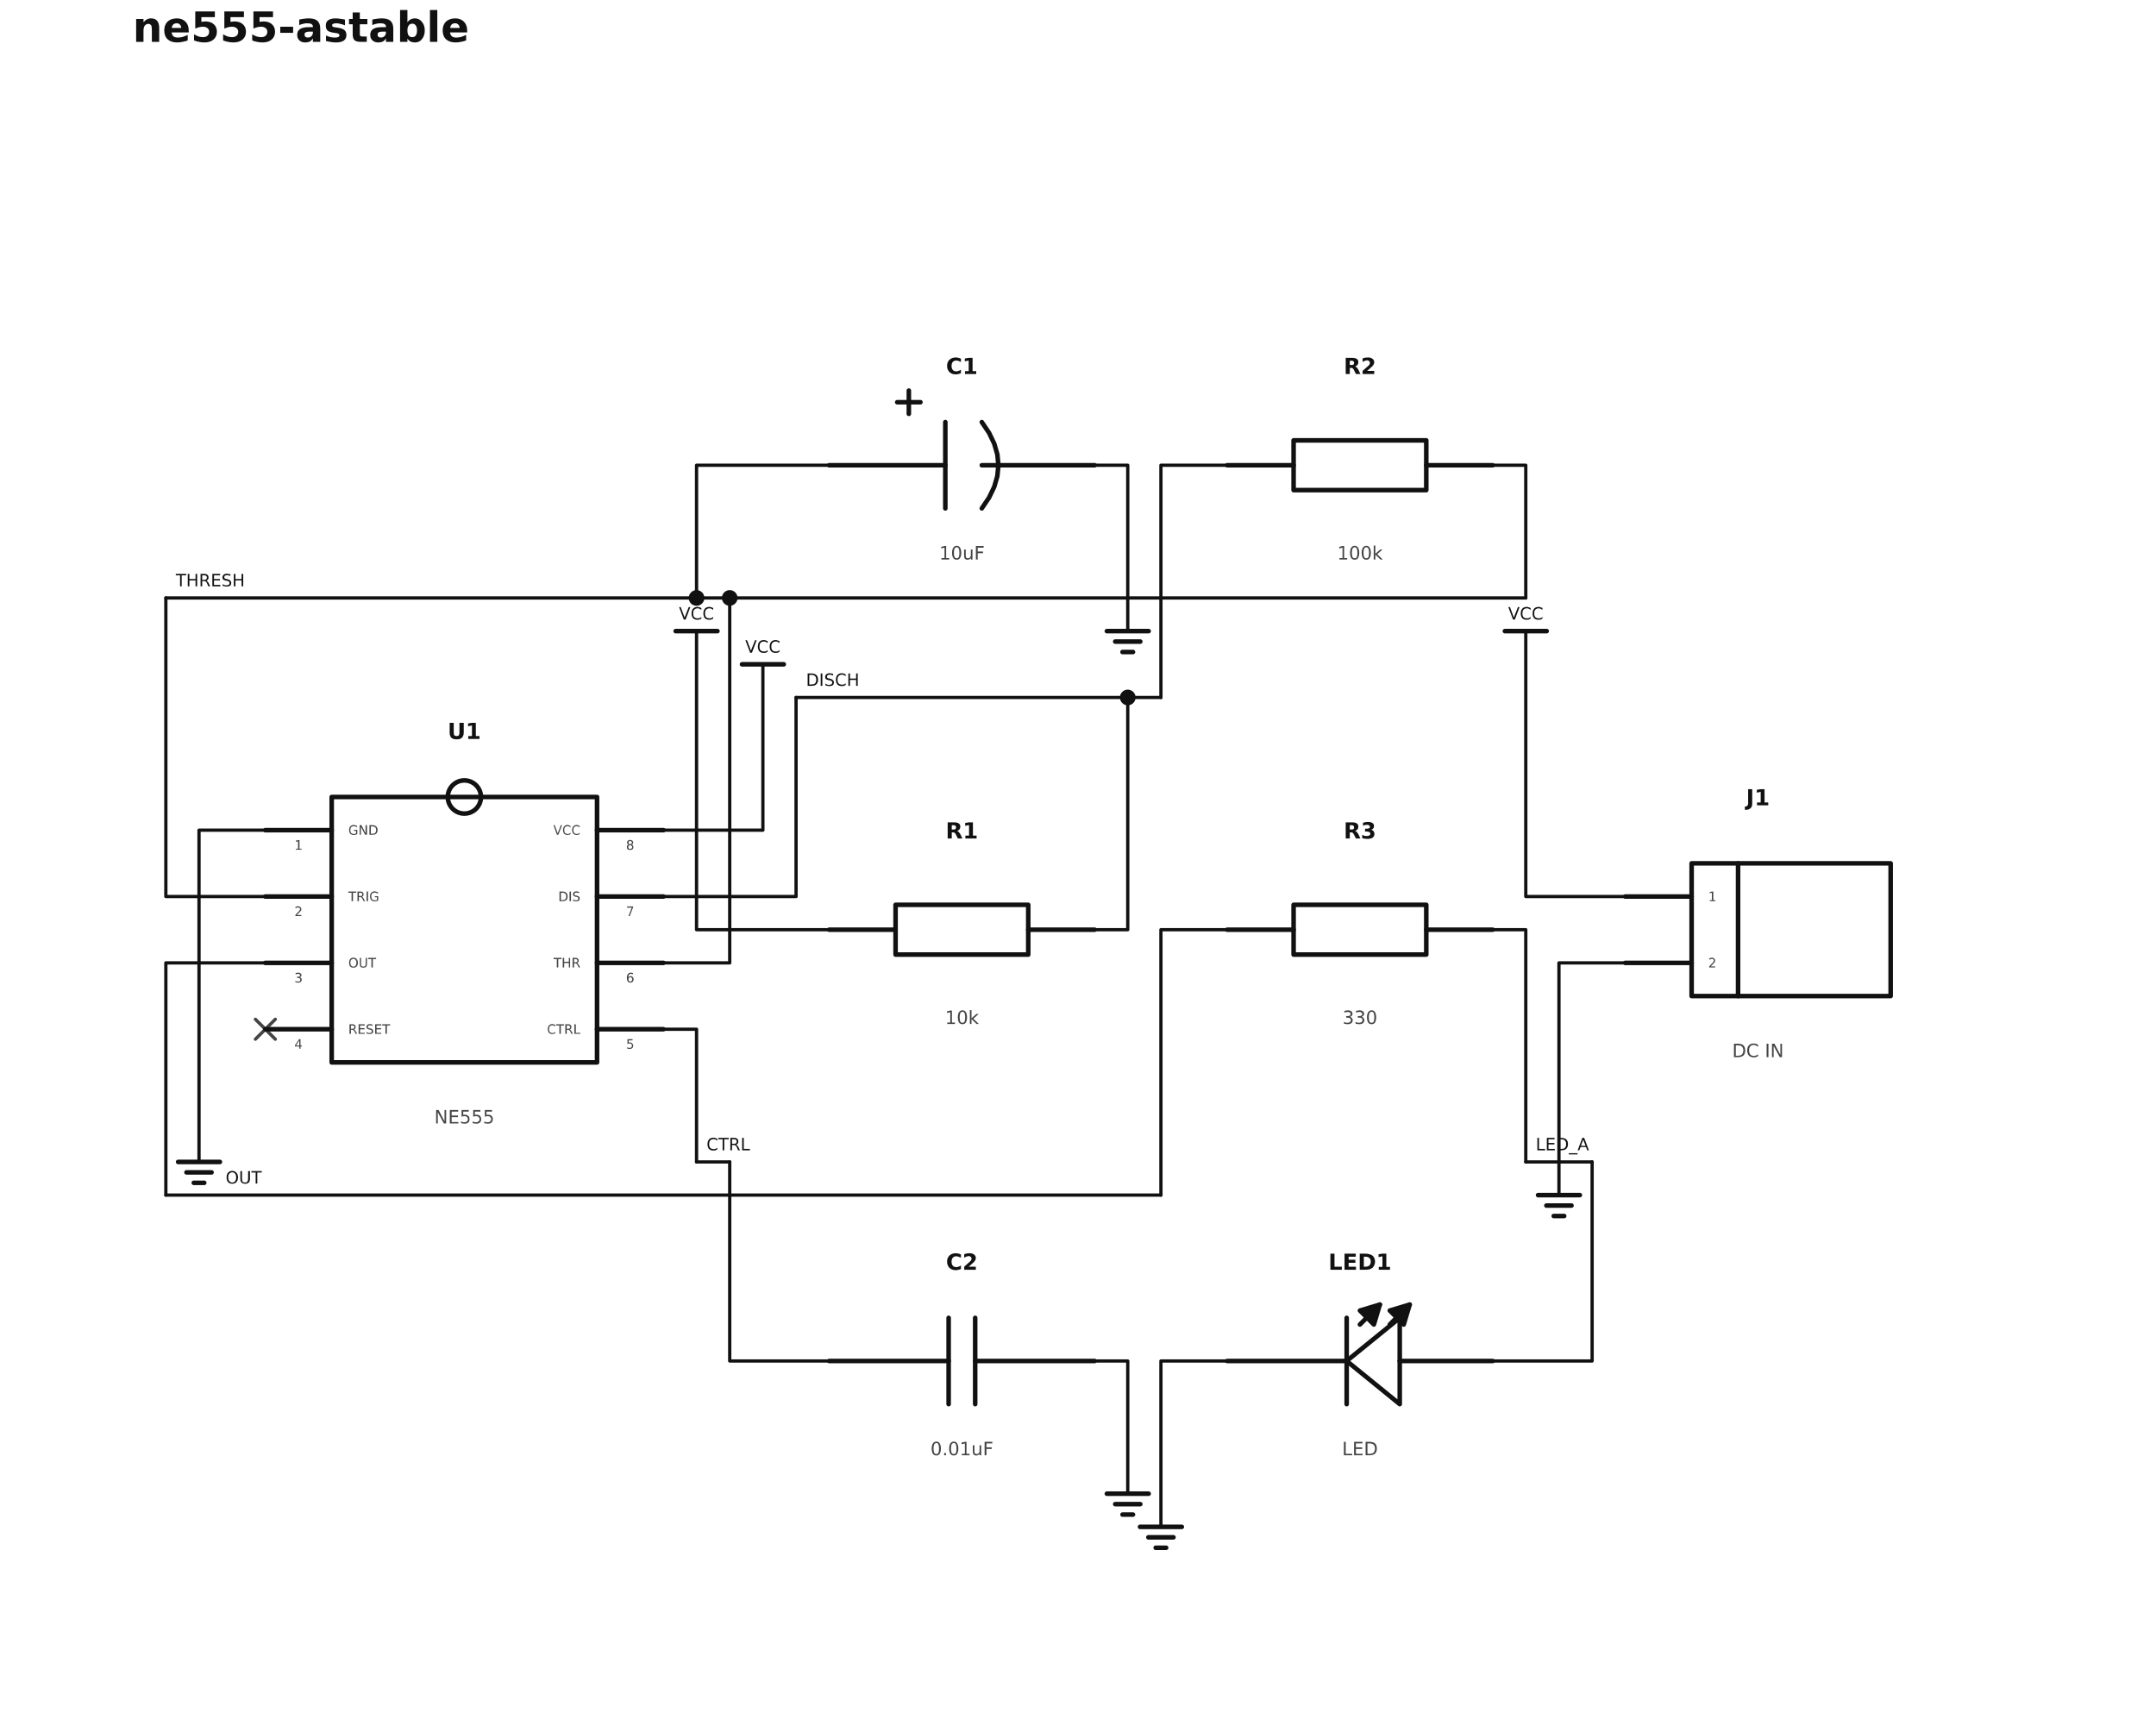
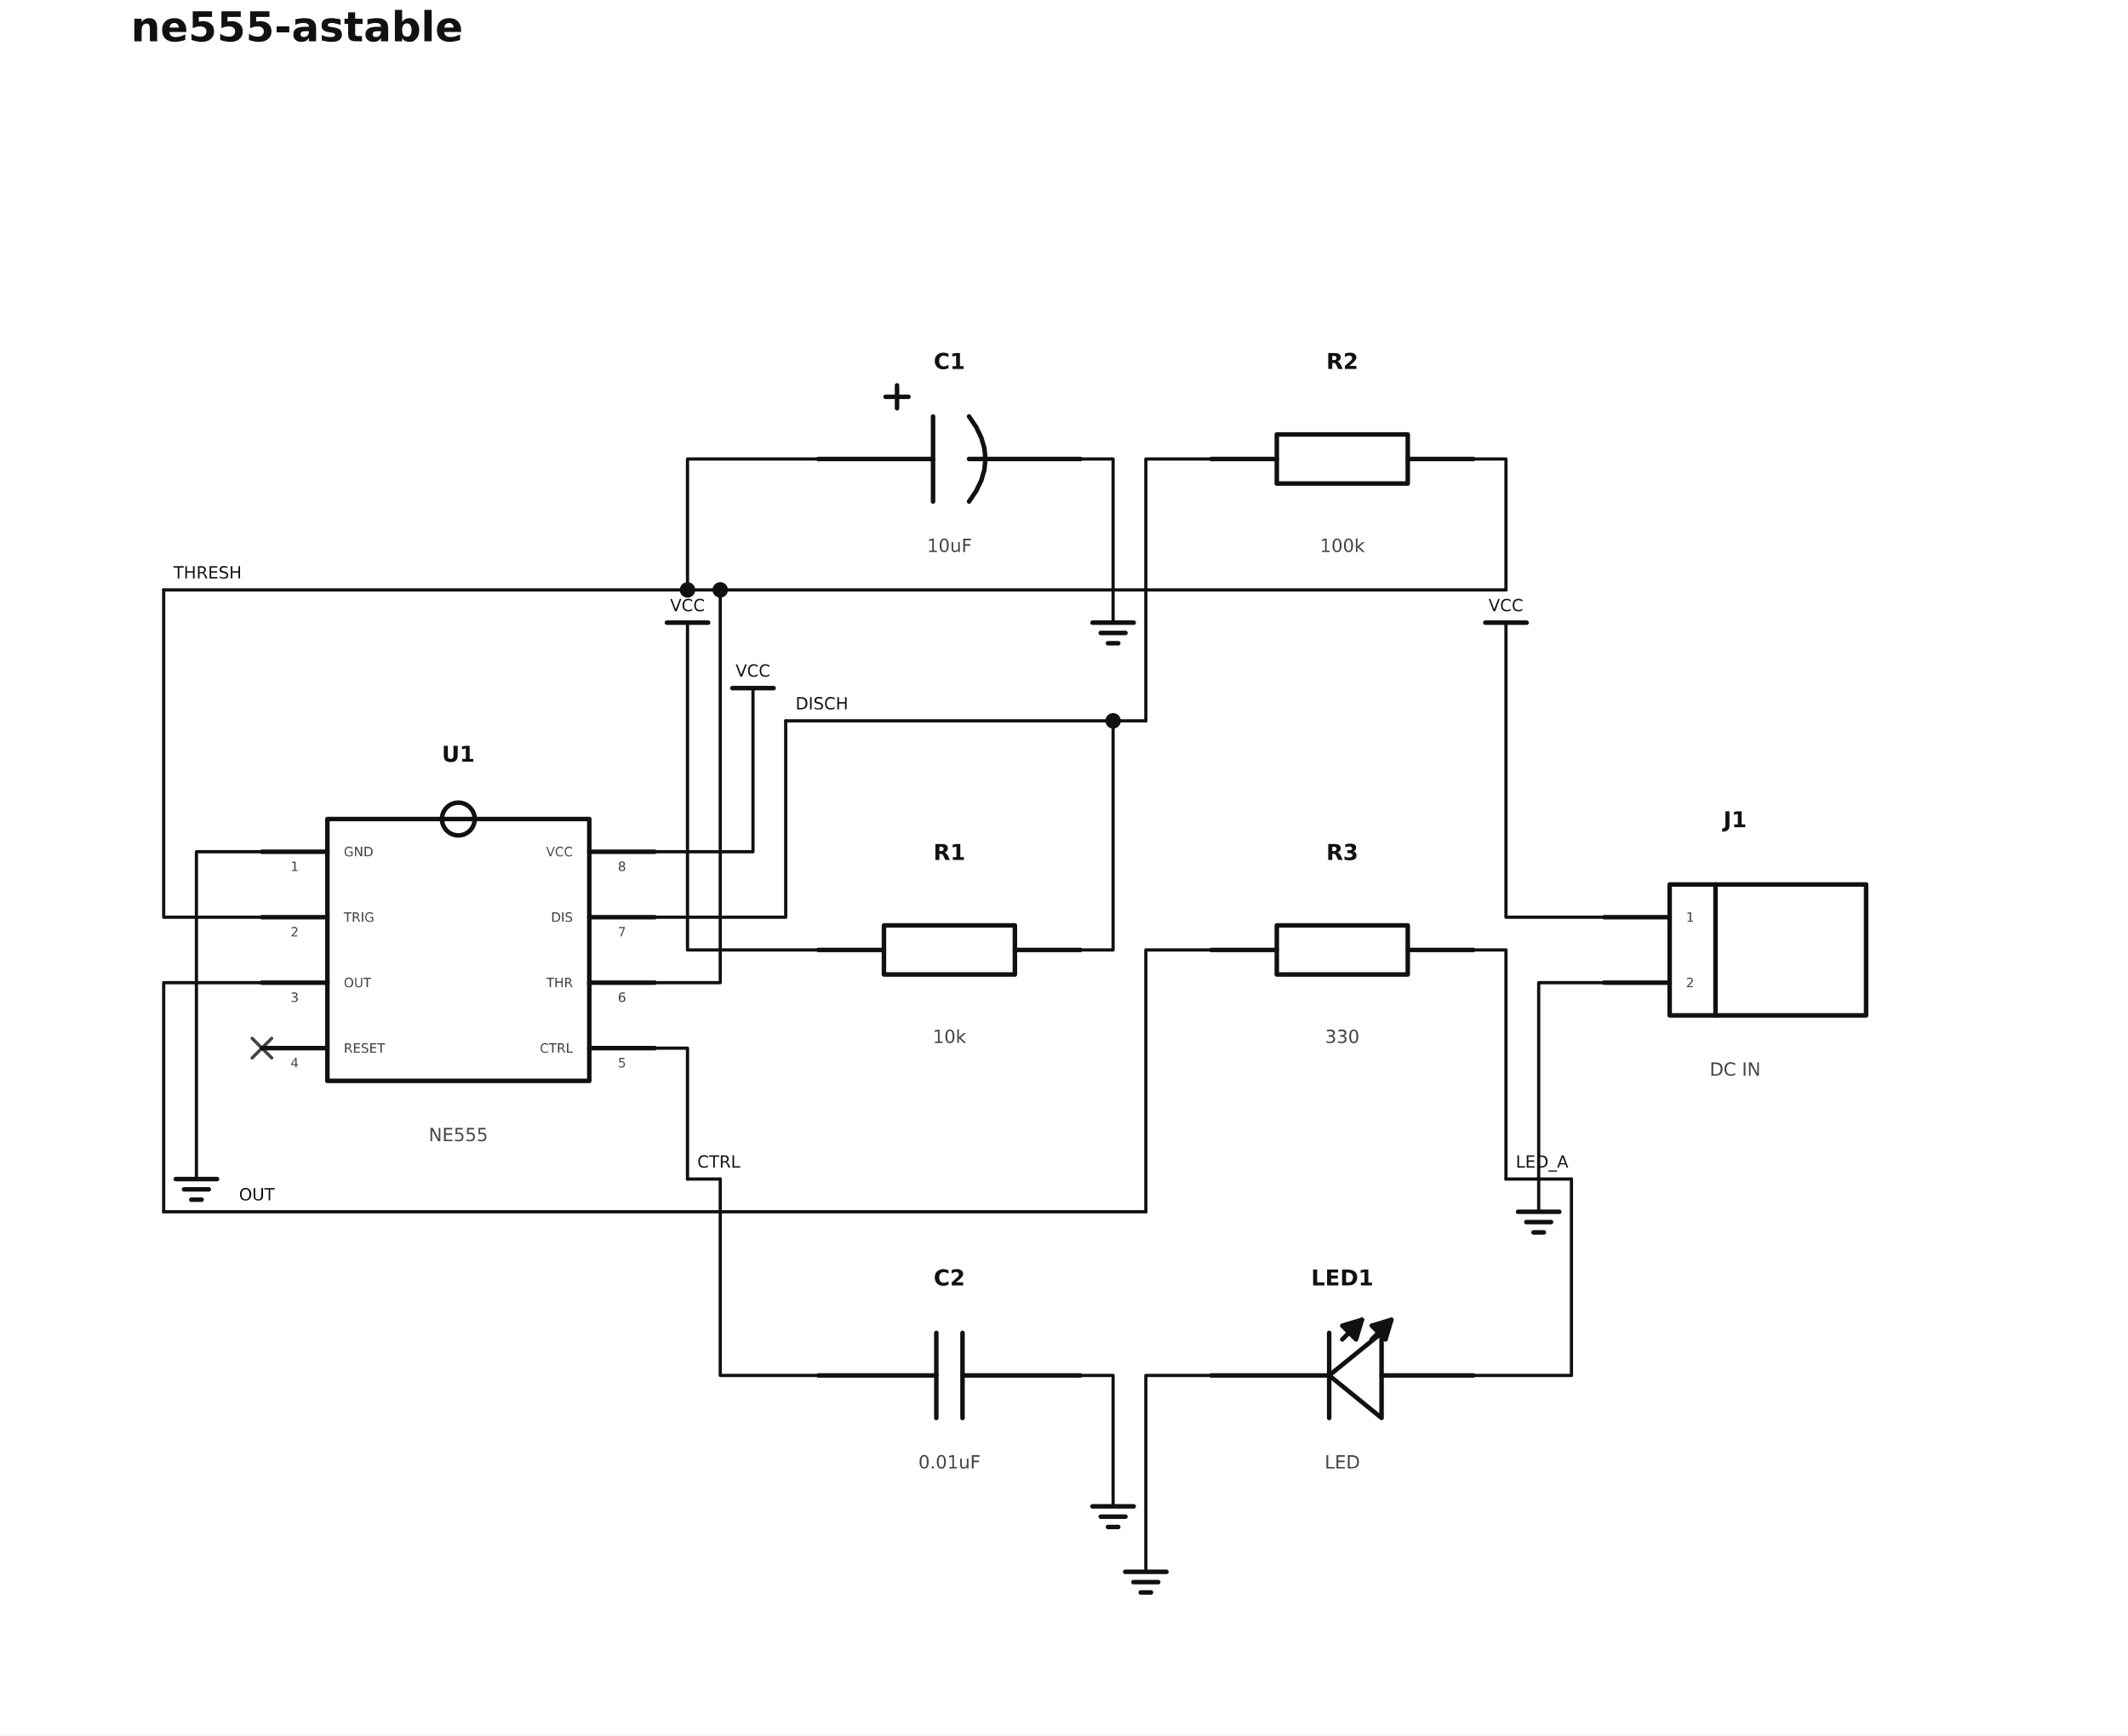
- <svg xmlns="http://www.w3.org/2000/svg" version="1.1" width="165.1mm" height="132.141mm" viewBox="0 -7.68 165.1 132.141">
-   <rect x="0" y="-7.68" width="165.1" height="132.141" fill="#ffffff" />
+ <svg xmlns="http://www.w3.org/2000/svg" version="1.1" width="165.1mm" height="134.68mm" viewBox="0 -7.68 165.1 134.68">
+   <rect x="0" y="-7.68" width="165.1" height="134.68" fill="#ffffff" />
  <text x="10.16" y="-4.48" font-size="3.2" fill="#111111" text-anchor="start" font-family="DejaVu Sans, Helvetica, Arial, sans-serif" font-weight="bold">ne555-astable</text>
  <g stroke-linecap="round" stroke-linejoin="round">
-     <polyline points="20.32,66.04 12.7,66.04 12.7,83.82" fill="none" stroke="#111111" stroke-width="0.25" />
-     <polyline points="93.98,63.5 88.9,63.5 88.9,83.82" fill="none" stroke="#111111" stroke-width="0.25" />
-     <polyline points="12.7,83.82 88.9,83.82" fill="none" stroke="#111111" stroke-width="0.25" />
-     <polyline points="114.3,63.5 116.84,63.5 116.84,81.28" fill="none" stroke="#111111" stroke-width="0.25" />
-     <polyline points="114.3,96.52 121.92,96.52 121.92,81.28" fill="none" stroke="#111111" stroke-width="0.25" />
-     <polyline points="116.84,81.28 121.92,81.28" fill="none" stroke="#111111" stroke-width="0.25" />
-     <polyline points="20.32,60.96 12.7,60.96 12.7,38.1" fill="none" stroke="#111111" stroke-width="0.25" />
-     <polyline points="50.8,66.04 55.88,66.04 55.88,38.1" fill="none" stroke="#111111" stroke-width="0.25" />
+     <polyline points="20.32,68.58 12.7,68.58 12.7,86.36" fill="none" stroke="#111111" stroke-width="0.25" />
+     <polyline points="93.98,66.04 88.9,66.04 88.9,86.36" fill="none" stroke="#111111" stroke-width="0.25" />
+     <polyline points="12.7,86.36 88.9,86.36" fill="none" stroke="#111111" stroke-width="0.25" />
+     <polyline points="114.3,66.04 116.84,66.04 116.84,83.82" fill="none" stroke="#111111" stroke-width="0.25" />
+     <polyline points="114.3,99.06 121.92,99.06 121.92,83.82" fill="none" stroke="#111111" stroke-width="0.25" />
+     <polyline points="116.84,83.82 121.92,83.82" fill="none" stroke="#111111" stroke-width="0.25" />
+     <polyline points="20.32,63.5 12.7,63.5 12.7,38.1" fill="none" stroke="#111111" stroke-width="0.25" />
+     <polyline points="50.8,68.58 55.88,68.58 55.88,38.1" fill="none" stroke="#111111" stroke-width="0.25" />
    <polyline points="114.3,27.94 116.84,27.94 116.84,38.1" fill="none" stroke="#111111" stroke-width="0.25" />
    <polyline points="63.5,27.94 53.34,27.94 53.34,38.1" fill="none" stroke="#111111" stroke-width="0.25" />
    <polyline points="12.7,38.1 116.84,38.1" fill="none" stroke="#111111" stroke-width="0.25" />
-     <polyline points="50.8,60.96 60.96,60.96 60.96,45.72" fill="none" stroke="#111111" stroke-width="0.25" />
-     <polyline points="83.82,63.5 86.36,63.5 86.36,45.72" fill="none" stroke="#111111" stroke-width="0.25" />
-     <polyline points="93.98,27.94 88.9,27.94 88.9,45.72" fill="none" stroke="#111111" stroke-width="0.25" />
-     <polyline points="60.96,45.72 88.9,45.72" fill="none" stroke="#111111" stroke-width="0.25" />
-     <polyline points="50.8,71.12 53.34,71.12 53.34,81.28" fill="none" stroke="#111111" stroke-width="0.25" />
-     <polyline points="63.5,96.52 55.88,96.52 55.88,81.28" fill="none" stroke="#111111" stroke-width="0.25" />
-     <polyline points="53.34,81.28 55.88,81.28" fill="none" stroke="#111111" stroke-width="0.25" />
-     <polyline points="50.8,55.88 58.42,55.88 58.42,43.18" fill="none" stroke="#111111" stroke-width="0.25" />
-     <line x1="56.82" y1="43.18" x2="60.02" y2="43.18" stroke="#111111" stroke-width="0.35" />
-     <polyline points="63.5,63.5 53.34,63.5 53.34,40.64" fill="none" stroke="#111111" stroke-width="0.25" />
+     <polyline points="50.8,63.5 60.96,63.5 60.96,48.26" fill="none" stroke="#111111" stroke-width="0.25" />
+     <polyline points="83.82,66.04 86.36,66.04 86.36,48.26" fill="none" stroke="#111111" stroke-width="0.25" />
+     <polyline points="93.98,27.94 88.9,27.94 88.9,48.26" fill="none" stroke="#111111" stroke-width="0.25" />
+     <polyline points="60.96,48.26 88.9,48.26" fill="none" stroke="#111111" stroke-width="0.25" />
+     <polyline points="50.8,73.66 53.34,73.66 53.34,83.82" fill="none" stroke="#111111" stroke-width="0.25" />
+     <polyline points="63.5,99.06 55.88,99.06 55.88,83.82" fill="none" stroke="#111111" stroke-width="0.25" />
+     <polyline points="53.34,83.82 55.88,83.82" fill="none" stroke="#111111" stroke-width="0.25" />
+     <polyline points="50.8,58.42 58.42,58.42 58.42,45.72" fill="none" stroke="#111111" stroke-width="0.25" />
+     <line x1="56.82" y1="45.72" x2="60.02" y2="45.72" stroke="#111111" stroke-width="0.35" />
+     <polyline points="63.5,66.04 53.34,66.04 53.34,40.64" fill="none" stroke="#111111" stroke-width="0.25" />
    <line x1="51.74" y1="40.64" x2="54.94" y2="40.64" stroke="#111111" stroke-width="0.35" />
-     <polyline points="124.46,60.96 116.84,60.96 116.84,40.64" fill="none" stroke="#111111" stroke-width="0.25" />
+     <polyline points="124.46,63.5 116.84,63.5 116.84,40.64" fill="none" stroke="#111111" stroke-width="0.25" />
    <line x1="115.24" y1="40.64" x2="118.44" y2="40.64" stroke="#111111" stroke-width="0.35" />
-     <polyline points="20.32,55.88 15.24,55.88 15.24,81.28" fill="none" stroke="#111111" stroke-width="0.25" />
-     <line x1="13.64" y1="81.28" x2="16.84" y2="81.28" stroke="#111111" stroke-width="0.35" />
-     <line x1="14.28" y1="82.08" x2="16.2" y2="82.08" stroke="#111111" stroke-width="0.35" />
-     <line x1="14.84" y1="82.88" x2="15.64" y2="82.88" stroke="#111111" stroke-width="0.35" />
+     <polyline points="20.32,58.42 15.24,58.42 15.24,83.82" fill="none" stroke="#111111" stroke-width="0.25" />
+     <line x1="13.64" y1="83.82" x2="16.84" y2="83.82" stroke="#111111" stroke-width="0.35" />
+     <line x1="14.28" y1="84.62" x2="16.2" y2="84.62" stroke="#111111" stroke-width="0.35" />
+     <line x1="14.84" y1="85.42" x2="15.64" y2="85.42" stroke="#111111" stroke-width="0.35" />
    <polyline points="83.82,27.94 86.36,27.94 86.36,40.64" fill="none" stroke="#111111" stroke-width="0.25" />
    <line x1="84.76" y1="40.64" x2="87.96" y2="40.64" stroke="#111111" stroke-width="0.35" />
    <line x1="85.4" y1="41.44" x2="87.32" y2="41.44" stroke="#111111" stroke-width="0.35" />
    <line x1="85.96" y1="42.24" x2="86.76" y2="42.24" stroke="#111111" stroke-width="0.35" />
-     <polyline points="83.82,96.52 86.36,96.52 86.36,106.68" fill="none" stroke="#111111" stroke-width="0.25" />
-     <line x1="84.76" y1="106.68" x2="87.96" y2="106.68" stroke="#111111" stroke-width="0.35" />
-     <line x1="85.4" y1="107.48" x2="87.32" y2="107.48" stroke="#111111" stroke-width="0.35" />
-     <line x1="85.96" y1="108.28" x2="86.76" y2="108.28" stroke="#111111" stroke-width="0.35" />
-     <polyline points="93.98,96.52 88.9,96.52 88.9,109.22" fill="none" stroke="#111111" stroke-width="0.25" />
-     <line x1="87.3" y1="109.22" x2="90.5" y2="109.22" stroke="#111111" stroke-width="0.35" />
-     <line x1="87.94" y1="110.02" x2="89.86" y2="110.02" stroke="#111111" stroke-width="0.35" />
-     <line x1="88.5" y1="110.82" x2="89.3" y2="110.82" stroke="#111111" stroke-width="0.35" />
-     <polyline points="124.46,66.04 119.38,66.04 119.38,83.82" fill="none" stroke="#111111" stroke-width="0.25" />
-     <line x1="117.78" y1="83.82" x2="120.98" y2="83.82" stroke="#111111" stroke-width="0.35" />
-     <line x1="118.42" y1="84.62" x2="120.34" y2="84.62" stroke="#111111" stroke-width="0.35" />
-     <line x1="118.98" y1="85.42" x2="119.78" y2="85.42" stroke="#111111" stroke-width="0.35" />
+     <polyline points="83.82,99.06 86.36,99.06 86.36,109.22" fill="none" stroke="#111111" stroke-width="0.25" />
+     <line x1="84.76" y1="109.22" x2="87.96" y2="109.22" stroke="#111111" stroke-width="0.35" />
+     <line x1="85.4" y1="110.02" x2="87.32" y2="110.02" stroke="#111111" stroke-width="0.35" />
+     <line x1="85.96" y1="110.82" x2="86.76" y2="110.82" stroke="#111111" stroke-width="0.35" />
+     <polyline points="93.98,99.06 88.9,99.06 88.9,114.3" fill="none" stroke="#111111" stroke-width="0.25" />
+     <line x1="87.3" y1="114.3" x2="90.5" y2="114.3" stroke="#111111" stroke-width="0.35" />
+     <line x1="87.94" y1="115.1" x2="89.86" y2="115.1" stroke="#111111" stroke-width="0.35" />
+     <line x1="88.5" y1="115.9" x2="89.3" y2="115.9" stroke="#111111" stroke-width="0.35" />
+     <polyline points="124.46,68.58 119.38,68.58 119.38,86.36" fill="none" stroke="#111111" stroke-width="0.25" />
+     <line x1="117.78" y1="86.36" x2="120.98" y2="86.36" stroke="#111111" stroke-width="0.35" />
+     <line x1="118.42" y1="87.16" x2="120.34" y2="87.16" stroke="#111111" stroke-width="0.35" />
+     <line x1="118.98" y1="87.96" x2="119.78" y2="87.96" stroke="#111111" stroke-width="0.35" />
    <circle cx="55.88" cy="38.1" r="0.6" fill="#111111" />
    <circle cx="53.34" cy="38.1" r="0.6" fill="#111111" />
-     <circle cx="86.36" cy="45.72" r="0.6" fill="#111111" />
-     <line x1="19.558" y1="70.358" x2="21.082" y2="71.882" stroke="#444444" stroke-width="0.25" />
-     <line x1="19.558" y1="71.882" x2="21.082" y2="70.358" stroke="#444444" stroke-width="0.25" />
+     <circle cx="86.36" cy="48.26" r="0.6" fill="#111111" />
+     <line x1="19.558" y1="72.898" x2="21.082" y2="74.422" stroke="#444444" stroke-width="0.25" />
+     <line x1="19.558" y1="74.422" x2="21.082" y2="72.898" stroke="#444444" stroke-width="0.25" />
    <g transform="translate(63.5,22.86)">
      <polyline points="0,5.08 8.89,5.08" fill="none" stroke="#111111" stroke-width="0.35" />
      <polyline points="11.684,5.08 20.32,5.08" fill="none" stroke="#111111" stroke-width="0.35" />
      <polyline points="8.89,1.778 8.89,8.382" fill="none" stroke="#111111" stroke-width="0.35" />
      <polyline points="11.684,1.778 12.24,2.603 12.636,3.429 12.875,4.255 12.954,5.08 12.875,5.905 12.636,6.731 12.24,7.556 11.684,8.382" fill="none" stroke="#111111" stroke-width="0.35" />
      <polyline points="5.207,0.254 6.985,0.254" fill="none" stroke="#111111" stroke-width="0.35" />
      <polyline points="6.096,-0.635 6.096,1.143" fill="none" stroke="#111111" stroke-width="0.35" />
    </g>
-     <g transform="translate(63.5,91.44)">
+     <g transform="translate(63.5,93.98)">
      <polyline points="0,5.08 9.144,5.08" fill="none" stroke="#111111" stroke-width="0.35" />
      <polyline points="11.176,5.08 20.32,5.08" fill="none" stroke="#111111" stroke-width="0.35" />
      <polyline points="9.144,1.778 9.144,8.382" fill="none" stroke="#111111" stroke-width="0.35" />
      <polyline points="11.176,1.778 11.176,8.382" fill="none" stroke="#111111" stroke-width="0.35" />
    </g>
-     <g transform="translate(124.46,55.88)">
+     <g transform="translate(124.46,58.42)">
      <polygon points="5.08,2.54 20.32,2.54 20.32,12.7 5.08,12.7" fill="none" stroke="#111111" stroke-width="0.35" />
      <polyline points="0,5.08 5.08,5.08" fill="none" stroke="#111111" stroke-width="0.35" />
      <polyline points="0,10.16 5.08,10.16" fill="none" stroke="#111111" stroke-width="0.35" />
      <polyline points="8.636,2.54 8.636,12.7" fill="none" stroke="#111111" stroke-width="0.35" />
    </g>
-     <g transform="translate(93.98,91.44)">
+     <g transform="translate(93.98,93.98)">
      <polyline points="0,5.08 9.144,5.08" fill="none" stroke="#111111" stroke-width="0.35" />
      <polyline points="13.208,5.08 20.32,5.08" fill="none" stroke="#111111" stroke-width="0.35" />
      <polyline points="9.144,1.778 9.144,8.382" fill="none" stroke="#111111" stroke-width="0.35" />
      <polygon points="13.208,1.778 13.208,8.382 9.144,5.08" fill="none" stroke="#111111" stroke-width="0.35" />
      <polyline points="10.16,2.286 11.684,0.762" fill="none" stroke="#111111" stroke-width="0.35" />
      <polygon points="11.684,0.762 10.16,1.219 11.227,2.286" fill="#111111" stroke="#111111" stroke-width="0.35" />
      <polyline points="12.446,2.286 13.97,0.762" fill="none" stroke="#111111" stroke-width="0.35" />
      <polygon points="13.97,0.762 12.446,1.219 13.513,2.286" fill="#111111" stroke="#111111" stroke-width="0.35" />
    </g>
-     <g transform="translate(63.5,58.42)">
+     <g transform="translate(63.5,60.96)">
      <polyline points="0,5.08 5.08,5.08" fill="none" stroke="#111111" stroke-width="0.35" />
      <polyline points="15.24,5.08 20.32,5.08" fill="none" stroke="#111111" stroke-width="0.35" />
      <polygon points="5.08,3.175 15.24,3.175 15.24,6.985 5.08,6.985" fill="none" stroke="#111111" stroke-width="0.35" />
    </g>
    <g transform="translate(93.98,22.86)">
      <polyline points="0,5.08 5.08,5.08" fill="none" stroke="#111111" stroke-width="0.35" />
      <polyline points="15.24,5.08 20.32,5.08" fill="none" stroke="#111111" stroke-width="0.35" />
      <polygon points="5.08,3.175 15.24,3.175 15.24,6.985 5.08,6.985" fill="none" stroke="#111111" stroke-width="0.35" />
    </g>
-     <g transform="translate(93.98,58.42)">
+     <g transform="translate(93.98,60.96)">
      <polyline points="0,5.08 5.08,5.08" fill="none" stroke="#111111" stroke-width="0.35" />
      <polyline points="15.24,5.08 20.32,5.08" fill="none" stroke="#111111" stroke-width="0.35" />
      <polygon points="5.08,3.175 15.24,3.175 15.24,6.985 5.08,6.985" fill="none" stroke="#111111" stroke-width="0.35" />
    </g>
-     <g transform="translate(20.32,50.8)">
+     <g transform="translate(20.32,53.34)">
      <polygon points="5.08,2.54 25.4,2.54 25.4,22.86 5.08,22.86" fill="none" stroke="#111111" stroke-width="0.35" />
      <polyline points="0,5.08 5.08,5.08" fill="none" stroke="#111111" stroke-width="0.35" />
      <polyline points="0,10.16 5.08,10.16" fill="none" stroke="#111111" stroke-width="0.35" />
      <polyline points="0,15.24 5.08,15.24" fill="none" stroke="#111111" stroke-width="0.35" />
      <polyline points="0,20.32 5.08,20.32" fill="none" stroke="#111111" stroke-width="0.35" />
      <polyline points="25.4,5.08 30.48,5.08" fill="none" stroke="#111111" stroke-width="0.35" />
      <polyline points="25.4,10.16 30.48,10.16" fill="none" stroke="#111111" stroke-width="0.35" />
      <polyline points="25.4,15.24 30.48,15.24" fill="none" stroke="#111111" stroke-width="0.35" />
      <polyline points="25.4,20.32 30.48,20.32" fill="none" stroke="#111111" stroke-width="0.35" />
      <circle cx="15.24" cy="2.54" r="1.27" fill="none" stroke="#111111" stroke-width="0.35" />
    </g>
  </g>
  <text x="73.66" y="20.955" font-size="1.7" fill="#111111" text-anchor="middle" font-family="DejaVu Sans, Helvetica, Arial, sans-serif" font-weight="bold">C1</text>
  <text x="73.66" y="35.156" font-size="1.4" fill="#444444" text-anchor="middle" font-family="DejaVu Sans, Helvetica, Arial, sans-serif">10uF</text>
-   <text x="73.66" y="89.535" font-size="1.7" fill="#111111" text-anchor="middle" font-family="DejaVu Sans, Helvetica, Arial, sans-serif" font-weight="bold">C2</text>
-   <text x="73.66" y="103.736" font-size="1.4" fill="#444444" text-anchor="middle" font-family="DejaVu Sans, Helvetica, Arial, sans-serif">0.01uF</text>
-   <text x="134.62" y="53.975" font-size="1.7" fill="#111111" text-anchor="middle" font-family="DejaVu Sans, Helvetica, Arial, sans-serif" font-weight="bold">J1</text>
-   <text x="134.62" y="73.256" font-size="1.4" fill="#444444" text-anchor="middle" font-family="DejaVu Sans, Helvetica, Arial, sans-serif">DC IN</text>
-   <text x="130.81" y="61.31" font-size="1" fill="#444444" text-anchor="start" font-family="DejaVu Sans, Helvetica, Arial, sans-serif">1</text>
-   <text x="130.81" y="66.39" font-size="1" fill="#444444" text-anchor="start" font-family="DejaVu Sans, Helvetica, Arial, sans-serif">2</text>
-   <text x="104.14" y="89.535" font-size="1.7" fill="#111111" text-anchor="middle" font-family="DejaVu Sans, Helvetica, Arial, sans-serif" font-weight="bold">LED1</text>
-   <text x="104.14" y="103.736" font-size="1.4" fill="#444444" text-anchor="middle" font-family="DejaVu Sans, Helvetica, Arial, sans-serif">LED</text>
-   <text x="73.66" y="56.515" font-size="1.7" fill="#111111" text-anchor="middle" font-family="DejaVu Sans, Helvetica, Arial, sans-serif" font-weight="bold">R1</text>
-   <text x="73.66" y="70.716" font-size="1.4" fill="#444444" text-anchor="middle" font-family="DejaVu Sans, Helvetica, Arial, sans-serif">10k</text>
+   <text x="73.66" y="92.075" font-size="1.7" fill="#111111" text-anchor="middle" font-family="DejaVu Sans, Helvetica, Arial, sans-serif" font-weight="bold">C2</text>
+   <text x="73.66" y="106.276" font-size="1.4" fill="#444444" text-anchor="middle" font-family="DejaVu Sans, Helvetica, Arial, sans-serif">0.01uF</text>
+   <text x="134.62" y="56.515" font-size="1.7" fill="#111111" text-anchor="middle" font-family="DejaVu Sans, Helvetica, Arial, sans-serif" font-weight="bold">J1</text>
+   <text x="134.62" y="75.796" font-size="1.4" fill="#444444" text-anchor="middle" font-family="DejaVu Sans, Helvetica, Arial, sans-serif">DC IN</text>
+   <text x="130.81" y="63.85" font-size="1" fill="#444444" text-anchor="start" font-family="DejaVu Sans, Helvetica, Arial, sans-serif">1</text>
+   <text x="130.81" y="68.93" font-size="1" fill="#444444" text-anchor="start" font-family="DejaVu Sans, Helvetica, Arial, sans-serif">2</text>
+   <text x="104.14" y="92.075" font-size="1.7" fill="#111111" text-anchor="middle" font-family="DejaVu Sans, Helvetica, Arial, sans-serif" font-weight="bold">LED1</text>
+   <text x="104.14" y="106.276" font-size="1.4" fill="#444444" text-anchor="middle" font-family="DejaVu Sans, Helvetica, Arial, sans-serif">LED</text>
+   <text x="73.66" y="59.055" font-size="1.7" fill="#111111" text-anchor="middle" font-family="DejaVu Sans, Helvetica, Arial, sans-serif" font-weight="bold">R1</text>
+   <text x="73.66" y="73.256" font-size="1.4" fill="#444444" text-anchor="middle" font-family="DejaVu Sans, Helvetica, Arial, sans-serif">10k</text>
  <text x="104.14" y="20.955" font-size="1.7" fill="#111111" text-anchor="middle" font-family="DejaVu Sans, Helvetica, Arial, sans-serif" font-weight="bold">R2</text>
  <text x="104.14" y="35.156" font-size="1.4" fill="#444444" text-anchor="middle" font-family="DejaVu Sans, Helvetica, Arial, sans-serif">100k</text>
-   <text x="104.14" y="56.515" font-size="1.7" fill="#111111" text-anchor="middle" font-family="DejaVu Sans, Helvetica, Arial, sans-serif" font-weight="bold">R3</text>
-   <text x="104.14" y="70.716" font-size="1.4" fill="#444444" text-anchor="middle" font-family="DejaVu Sans, Helvetica, Arial, sans-serif">330</text>
-   <text x="35.56" y="48.895" font-size="1.7" fill="#111111" text-anchor="middle" font-family="DejaVu Sans, Helvetica, Arial, sans-serif" font-weight="bold">U1</text>
-   <text x="35.56" y="78.336" font-size="1.4" fill="#444444" text-anchor="middle" font-family="DejaVu Sans, Helvetica, Arial, sans-serif">NE555</text>
-   <text x="26.67" y="56.23" font-size="1" fill="#444444" text-anchor="start" font-family="DejaVu Sans, Helvetica, Arial, sans-serif">GND</text>
-   <text x="22.86" y="57.373" font-size="1" fill="#444444" text-anchor="middle" font-family="DejaVu Sans, Helvetica, Arial, sans-serif">1</text>
-   <text x="26.67" y="61.31" font-size="1" fill="#444444" text-anchor="start" font-family="DejaVu Sans, Helvetica, Arial, sans-serif">TRIG</text>
-   <text x="22.86" y="62.453" font-size="1" fill="#444444" text-anchor="middle" font-family="DejaVu Sans, Helvetica, Arial, sans-serif">2</text>
-   <text x="26.67" y="66.39" font-size="1" fill="#444444" text-anchor="start" font-family="DejaVu Sans, Helvetica, Arial, sans-serif">OUT</text>
-   <text x="22.86" y="67.533" font-size="1" fill="#444444" text-anchor="middle" font-family="DejaVu Sans, Helvetica, Arial, sans-serif">3</text>
-   <text x="26.67" y="71.47" font-size="1" fill="#444444" text-anchor="start" font-family="DejaVu Sans, Helvetica, Arial, sans-serif">RESET</text>
-   <text x="22.86" y="72.613" font-size="1" fill="#444444" text-anchor="middle" font-family="DejaVu Sans, Helvetica, Arial, sans-serif">4</text>
-   <text x="44.45" y="56.23" font-size="1" fill="#444444" text-anchor="end" font-family="DejaVu Sans, Helvetica, Arial, sans-serif">VCC</text>
-   <text x="48.26" y="57.373" font-size="1" fill="#444444" text-anchor="middle" font-family="DejaVu Sans, Helvetica, Arial, sans-serif">8</text>
-   <text x="44.45" y="61.31" font-size="1" fill="#444444" text-anchor="end" font-family="DejaVu Sans, Helvetica, Arial, sans-serif">DIS</text>
-   <text x="48.26" y="62.453" font-size="1" fill="#444444" text-anchor="middle" font-family="DejaVu Sans, Helvetica, Arial, sans-serif">7</text>
-   <text x="44.45" y="66.39" font-size="1" fill="#444444" text-anchor="end" font-family="DejaVu Sans, Helvetica, Arial, sans-serif">THR</text>
-   <text x="48.26" y="67.533" font-size="1" fill="#444444" text-anchor="middle" font-family="DejaVu Sans, Helvetica, Arial, sans-serif">6</text>
-   <text x="44.45" y="71.47" font-size="1" fill="#444444" text-anchor="end" font-family="DejaVu Sans, Helvetica, Arial, sans-serif">CTRL</text>
-   <text x="48.26" y="72.613" font-size="1" fill="#444444" text-anchor="middle" font-family="DejaVu Sans, Helvetica, Arial, sans-serif">5</text>
-   <text x="58.42" y="42.291" font-size="1.3" fill="#111111" text-anchor="middle" font-family="DejaVu Sans, Helvetica, Arial, sans-serif">VCC</text>
+   <text x="104.14" y="59.055" font-size="1.7" fill="#111111" text-anchor="middle" font-family="DejaVu Sans, Helvetica, Arial, sans-serif" font-weight="bold">R3</text>
+   <text x="104.14" y="73.256" font-size="1.4" fill="#444444" text-anchor="middle" font-family="DejaVu Sans, Helvetica, Arial, sans-serif">330</text>
+   <text x="35.56" y="51.435" font-size="1.7" fill="#111111" text-anchor="middle" font-family="DejaVu Sans, Helvetica, Arial, sans-serif" font-weight="bold">U1</text>
+   <text x="35.56" y="80.876" font-size="1.4" fill="#444444" text-anchor="middle" font-family="DejaVu Sans, Helvetica, Arial, sans-serif">NE555</text>
+   <text x="26.67" y="58.77" font-size="1" fill="#444444" text-anchor="start" font-family="DejaVu Sans, Helvetica, Arial, sans-serif">GND</text>
+   <text x="22.86" y="59.913" font-size="1" fill="#444444" text-anchor="middle" font-family="DejaVu Sans, Helvetica, Arial, sans-serif">1</text>
+   <text x="26.67" y="63.85" font-size="1" fill="#444444" text-anchor="start" font-family="DejaVu Sans, Helvetica, Arial, sans-serif">TRIG</text>
+   <text x="22.86" y="64.993" font-size="1" fill="#444444" text-anchor="middle" font-family="DejaVu Sans, Helvetica, Arial, sans-serif">2</text>
+   <text x="26.67" y="68.93" font-size="1" fill="#444444" text-anchor="start" font-family="DejaVu Sans, Helvetica, Arial, sans-serif">OUT</text>
+   <text x="22.86" y="70.073" font-size="1" fill="#444444" text-anchor="middle" font-family="DejaVu Sans, Helvetica, Arial, sans-serif">3</text>
+   <text x="26.67" y="74.01" font-size="1" fill="#444444" text-anchor="start" font-family="DejaVu Sans, Helvetica, Arial, sans-serif">RESET</text>
+   <text x="22.86" y="75.153" font-size="1" fill="#444444" text-anchor="middle" font-family="DejaVu Sans, Helvetica, Arial, sans-serif">4</text>
+   <text x="44.45" y="58.77" font-size="1" fill="#444444" text-anchor="end" font-family="DejaVu Sans, Helvetica, Arial, sans-serif">VCC</text>
+   <text x="48.26" y="59.913" font-size="1" fill="#444444" text-anchor="middle" font-family="DejaVu Sans, Helvetica, Arial, sans-serif">8</text>
+   <text x="44.45" y="63.85" font-size="1" fill="#444444" text-anchor="end" font-family="DejaVu Sans, Helvetica, Arial, sans-serif">DIS</text>
+   <text x="48.26" y="64.993" font-size="1" fill="#444444" text-anchor="middle" font-family="DejaVu Sans, Helvetica, Arial, sans-serif">7</text>
+   <text x="44.45" y="68.93" font-size="1" fill="#444444" text-anchor="end" font-family="DejaVu Sans, Helvetica, Arial, sans-serif">THR</text>
+   <text x="48.26" y="70.073" font-size="1" fill="#444444" text-anchor="middle" font-family="DejaVu Sans, Helvetica, Arial, sans-serif">6</text>
+   <text x="44.45" y="74.01" font-size="1" fill="#444444" text-anchor="end" font-family="DejaVu Sans, Helvetica, Arial, sans-serif">CTRL</text>
+   <text x="48.26" y="75.153" font-size="1" fill="#444444" text-anchor="middle" font-family="DejaVu Sans, Helvetica, Arial, sans-serif">5</text>
+   <text x="58.42" y="44.831" font-size="1.3" fill="#111111" text-anchor="middle" font-family="DejaVu Sans, Helvetica, Arial, sans-serif">VCC</text>
  <text x="53.34" y="39.751" font-size="1.3" fill="#111111" text-anchor="middle" font-family="DejaVu Sans, Helvetica, Arial, sans-serif">VCC</text>
  <text x="116.84" y="39.751" font-size="1.3" fill="#111111" text-anchor="middle" font-family="DejaVu Sans, Helvetica, Arial, sans-serif">VCC</text>
-   <text x="17.272" y="82.931" font-size="1.3" fill="#111111" text-anchor="start" font-family="DejaVu Sans, Helvetica, Arial, sans-serif">OUT</text>
-   <text x="117.602" y="80.391" font-size="1.3" fill="#111111" text-anchor="start" font-family="DejaVu Sans, Helvetica, Arial, sans-serif">LED_A</text>
+   <text x="18.542" y="85.471" font-size="1.3" fill="#111111" text-anchor="start" font-family="DejaVu Sans, Helvetica, Arial, sans-serif">OUT</text>
+   <text x="117.602" y="82.931" font-size="1.3" fill="#111111" text-anchor="start" font-family="DejaVu Sans, Helvetica, Arial, sans-serif">LED_A</text>
  <text x="13.462" y="37.211" font-size="1.3" fill="#111111" text-anchor="start" font-family="DejaVu Sans, Helvetica, Arial, sans-serif">THRESH</text>
-   <text x="61.722" y="44.831" font-size="1.3" fill="#111111" text-anchor="start" font-family="DejaVu Sans, Helvetica, Arial, sans-serif">DISCH</text>
-   <text x="54.102" y="80.391" font-size="1.3" fill="#111111" text-anchor="start" font-family="DejaVu Sans, Helvetica, Arial, sans-serif">CTRL</text>
+   <text x="61.722" y="47.371" font-size="1.3" fill="#111111" text-anchor="start" font-family="DejaVu Sans, Helvetica, Arial, sans-serif">DISCH</text>
+   <text x="54.102" y="82.931" font-size="1.3" fill="#111111" text-anchor="start" font-family="DejaVu Sans, Helvetica, Arial, sans-serif">CTRL</text>
</svg>
